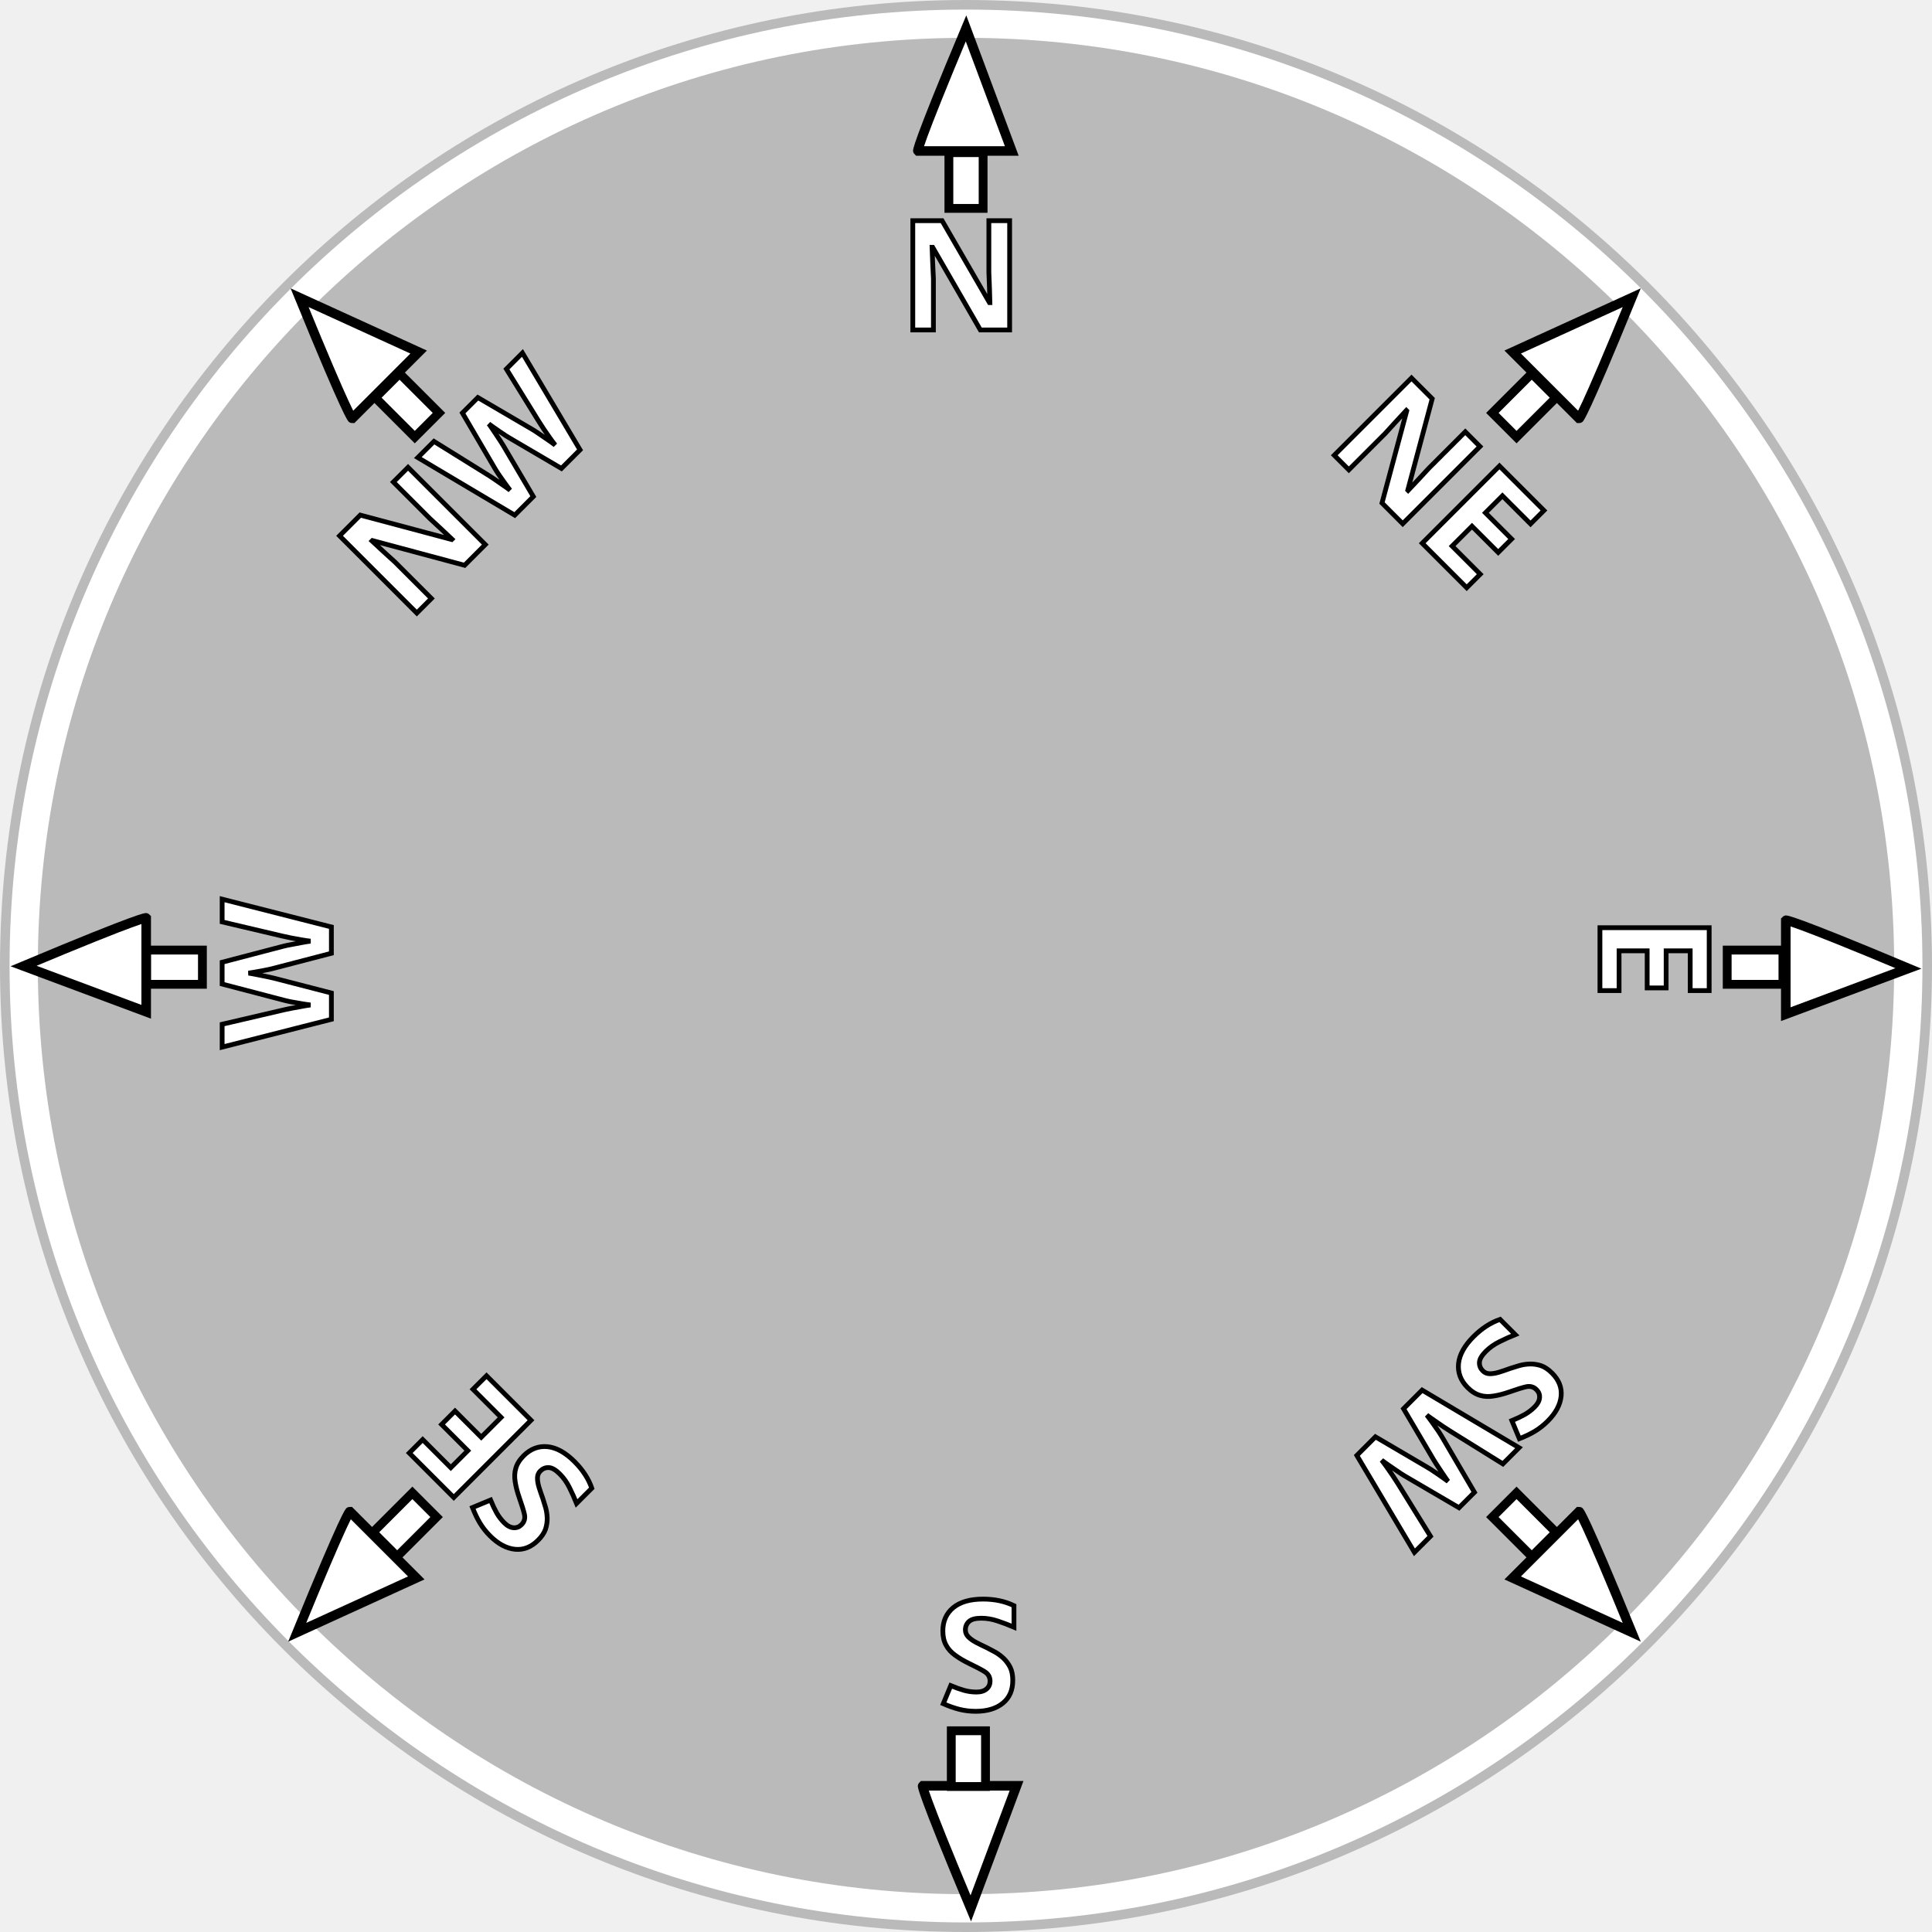
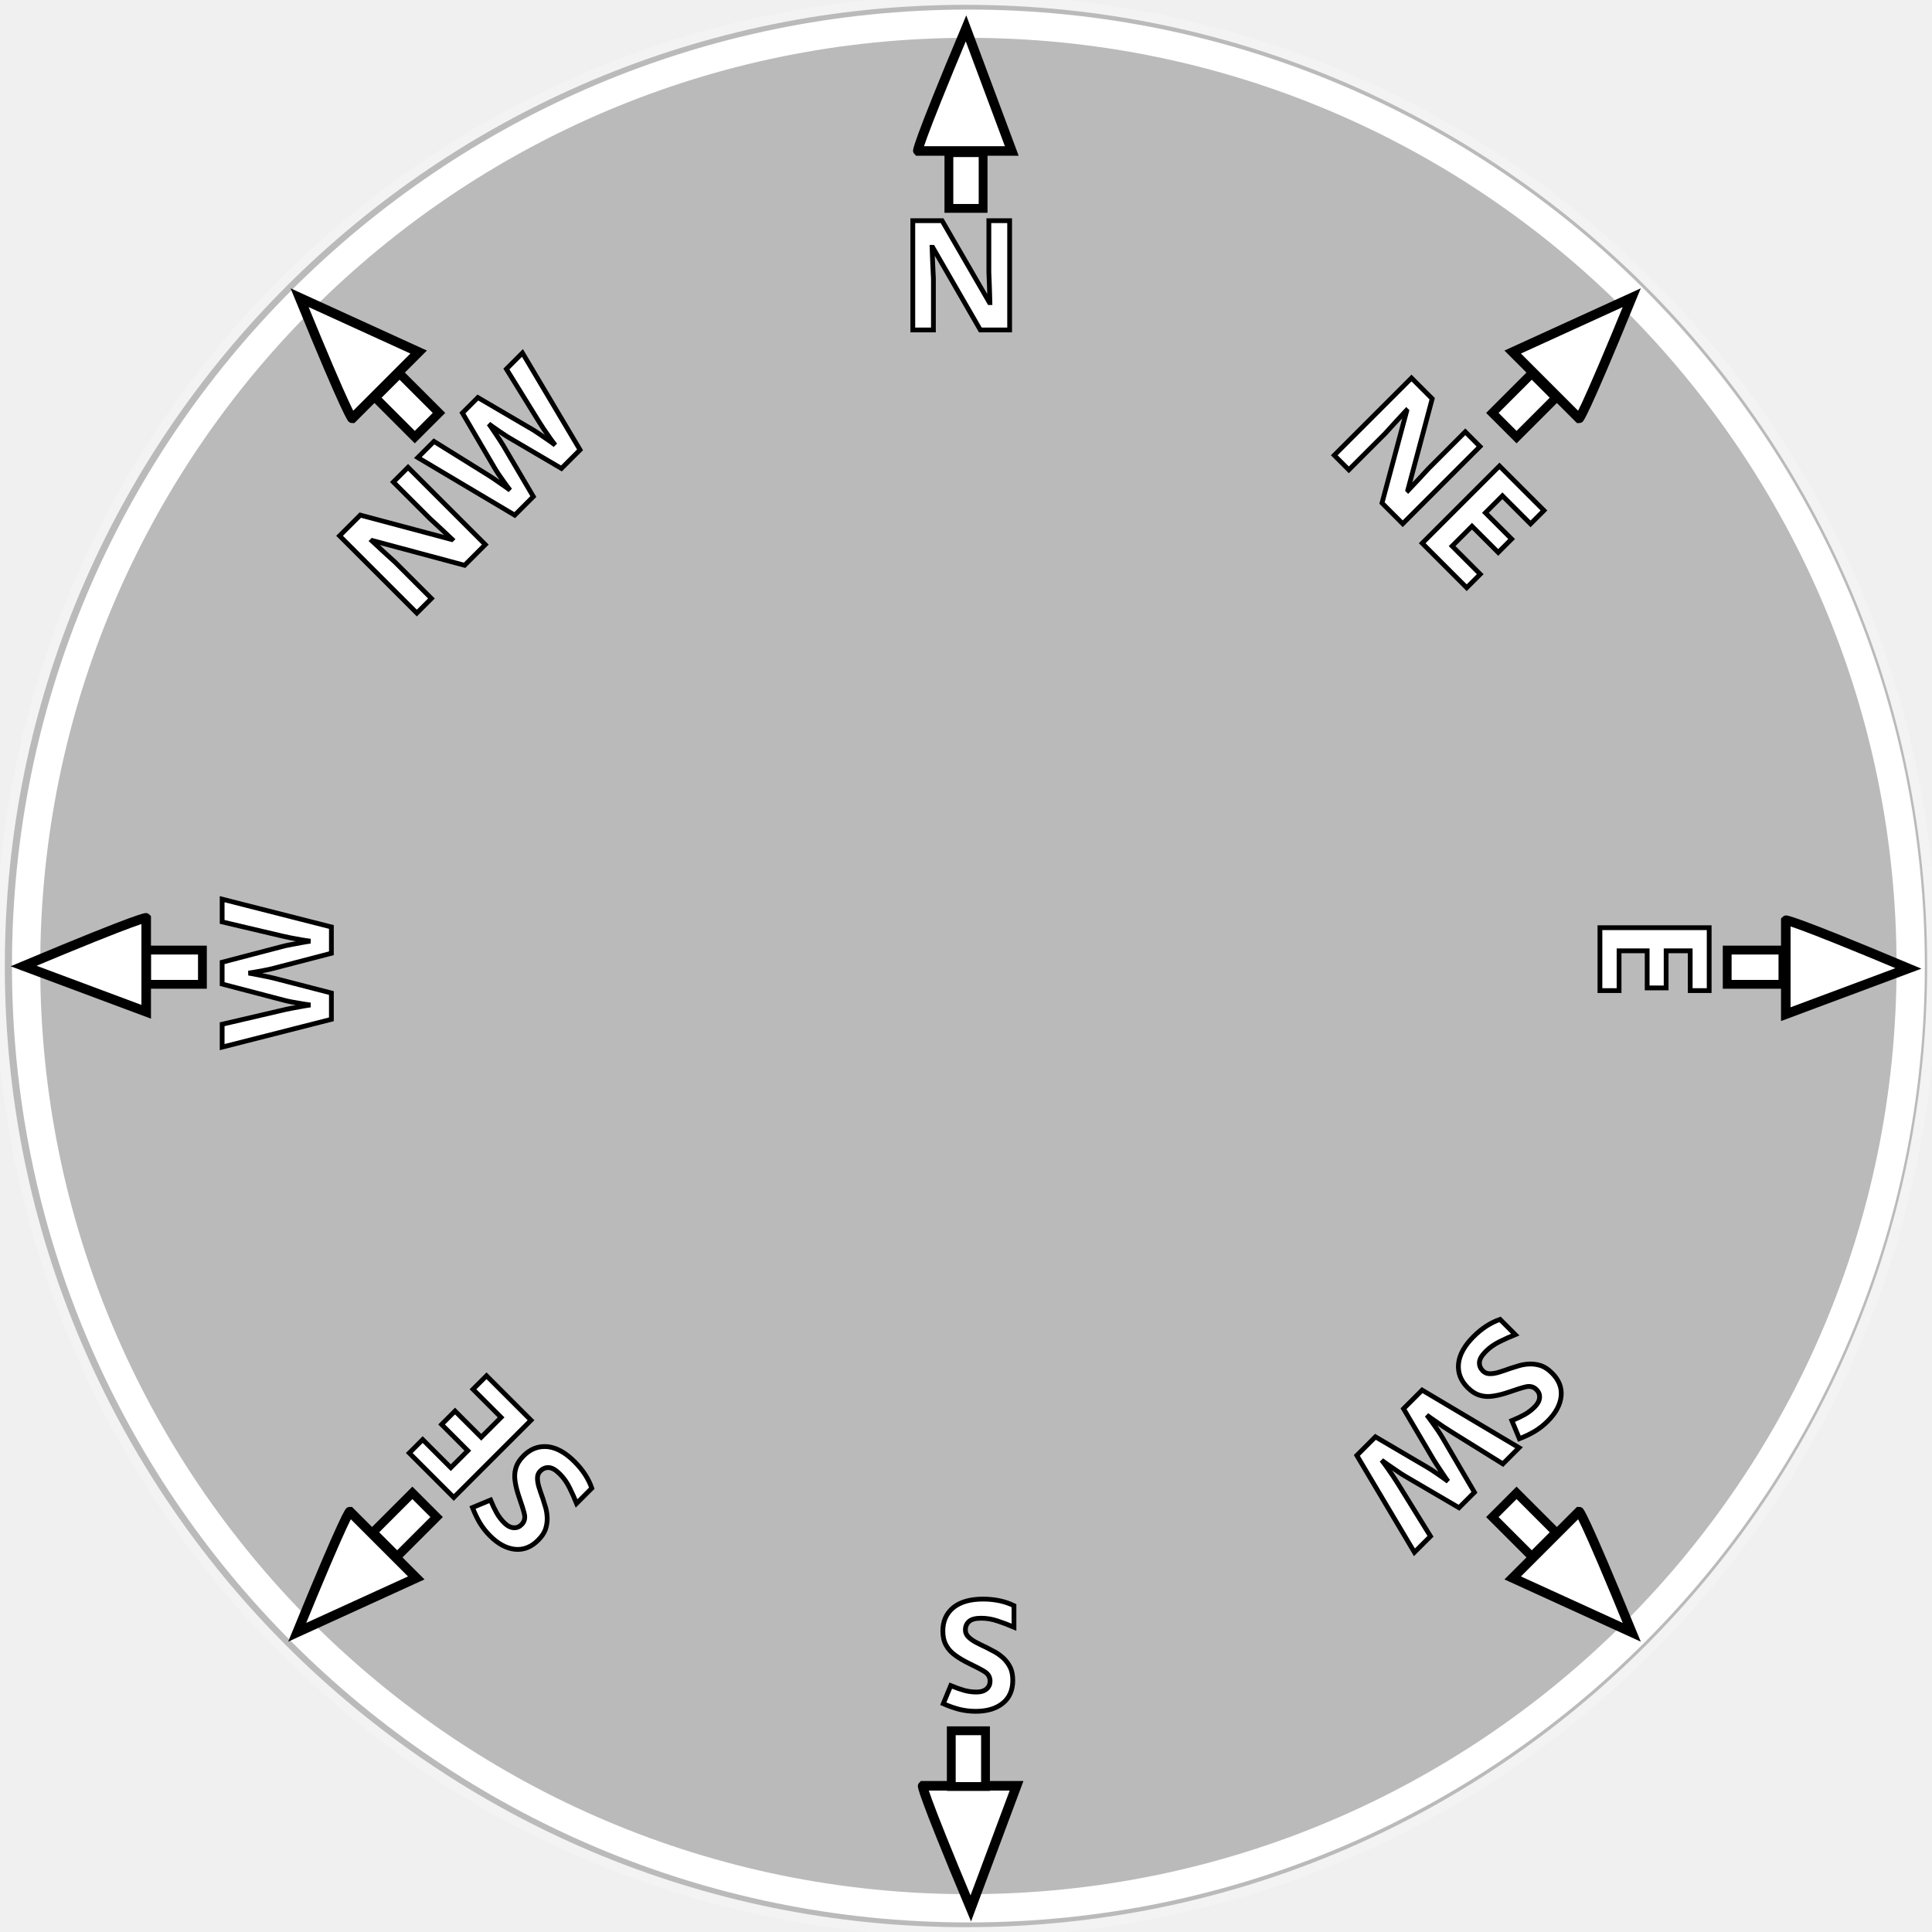
<svg xmlns="http://www.w3.org/2000/svg" width="202" height="202" id="svg7978" version="1.1">
  <defs id="defs7980" />
  <g id="layer7" transform="translate(1,1)">
-     <path transform="matrix(1.01,0,0,1.01,-1,-1)" d="M 200,100 C 200,155.228 155.228,200 100,200 44.772,200 0,155.228 0,100 0,44.772 44.772,0 100,0 155.228,0 200,44.772 200,100 z" id="path8747" style="opacity:0.224;fill:#000000;fill-opacity:1;stroke:none" />
+     <path transform="matrix(1.01,0,0,1.01,-1,-1)" d="m 200,100 a 100,100 0 1 1 -200,0 100,100 0 1 1 200,0 z" id="path8747" style="opacity:0.224;fill:#000000;fill-opacity:1;stroke:#ffffff;stroke-opacity:1" />
  </g>
  <g id="layer1" transform="translate(1,-851.3622)">
-     <path style="fill:none;stroke:#ffffff;stroke-width:3;stroke-linecap:round;stroke-linejoin:bevel;stroke-miterlimit:4;stroke-opacity:1;stroke-dasharray:none;stroke-dashoffset:0" id="path7988" d="M 200,100 C 200,155.228 155.228,200 100,200 44.772,200 0,155.228 0,100 0,44.772 44.772,0 100,0 155.228,0 200,44.772 200,100 z" transform="matrix(0.9852217,0,0,0.9852217,1.477833,853.84)" />
+     <path style="fill:none;stroke:#ffffff;stroke-width:3;stroke-linecap:round;stroke-linejoin:bevel;stroke-miterlimit:4;stroke-opacity:1;stroke-dasharray:none;stroke-dashoffset:0" id="path7988" d="m 200,100 a 100,100 0 1 1 -200,0 100,100 0 1 1 200,0 z" transform="matrix(0.9852217,0,0,0.9852217,1.727833,853.84)" />
    <text xml:space="preserve" style="font-size:16px;font-style:normal;font-variant:normal;font-weight:bold;font-stretch:normal;text-align:start;line-height:125%;letter-spacing:0px;word-spacing:0px;writing-mode:lr-tb;text-anchor:start;fill:#ffffff;fill-opacity:1;stroke:#000000;stroke-width:0.5;stroke-miterlimit:4;stroke-opacity:1;stroke-dasharray:none;font-family:Sans;-inkscape-font-specification:Sans Bold" x="93" y="885.862" id="text8501">
      <tspan id="tspan8503" x="93" y="885.862">N</tspan>
    </text>
    <path id="path8578" d="m 198.535,952.614 c -12.608,-5.289 -12.822,-5.037 -12.822,-5.037 l 0,9.57 0,0.252 z" style="fill:#ffffff;fill-opacity:1;stroke:#000000;stroke-width:1;stroke-linecap:butt;stroke-linejoin:miter;stroke-miterlimit:4;stroke-opacity:1;stroke-dasharray:none" />
    <path style="fill:#ffffff;fill-opacity:1;stroke:#000000;stroke-width:1;stroke-linecap:butt;stroke-linejoin:miter;stroke-miterlimit:4;stroke-opacity:1;stroke-dasharray:none" d="m 100.501,1050.898 c -5.289,-12.608 -5.037,-12.822 -5.037,-12.822 l 9.57,0 0.252,0 z" id="path8591" />
    <path id="path8593" d="m 1.463,952.364 c 12.608,-5.289 12.822,-5.037 12.822,-5.037 l 0,9.57 0,0.252 z" style="fill:#ffffff;fill-opacity:1;stroke:#000000;stroke-width:1;stroke-linecap:butt;stroke-linejoin:miter;stroke-miterlimit:4;stroke-opacity:1;stroke-dasharray:none" />
    <text xml:space="preserve" style="font-size:16px;font-style:normal;font-variant:normal;font-weight:bold;font-stretch:normal;text-align:start;line-height:125%;letter-spacing:0px;word-spacing:0px;writing-mode:lr-tb;text-anchor:start;fill:#ffffff;fill-opacity:1;stroke:#000000;stroke-width:0.5;stroke-miterlimit:4;stroke-opacity:1;stroke-dasharray:none;font-family:Sans;-inkscape-font-specification:Sans Bold" x="946.917" y="-166.281" id="text8595" transform="matrix(0,1,-1,0,0,0)">
      <tspan x="946.917" y="-166.281" id="tspan8599">E</tspan>
    </text>
    <text xml:space="preserve" style="font-size:16px;font-style:normal;font-variant:normal;font-weight:bold;font-stretch:normal;text-align:start;line-height:125%;letter-spacing:0px;word-spacing:0px;writing-mode:lr-tb;text-anchor:start;fill:#ffffff;fill-opacity:1;stroke:#000000;stroke-width:0.5;stroke-miterlimit:4;stroke-opacity:1;stroke-dasharray:none;font-family:Sans;-inkscape-font-specification:Sans Bold" x="-105.75" y="-1018.714" id="text8603" transform="scale(-1,-1)">
      <tspan id="tspan8605" x="-105.75" y="-1018.714">S</tspan>
    </text>
    <text xml:space="preserve" style="font-size:16px;font-style:normal;font-variant:normal;font-weight:bold;font-stretch:normal;text-align:start;line-height:125%;letter-spacing:0px;word-spacing:0px;writing-mode:lr-tb;text-anchor:start;fill:#ffffff;fill-opacity:1;stroke:#000000;stroke-width:0.5;stroke-miterlimit:4;stroke-opacity:1;stroke-dasharray:none;font-family:Sans;-inkscape-font-specification:Sans Bold" x="-960.843" y="33.645" id="text8607" transform="matrix(0,-1,1,0,0,0)">
      <tspan id="tspan8609" x="-960.843" y="33.645">W</tspan>
    </text>
    <rect style="fill:#ffffff;fill-opacity:1;fill-rule:nonzero;stroke:#000000;stroke-width:0.922;stroke-opacity:1" id="rect8623" width="3.578" height="5.828" x="950.698" y="-185.414" transform="matrix(0,1,-1,0,0,0)" />
    <g id="g8688">
      <path id="path8507" d="m 100.001,854.326 c -5.289,12.608 -5.037,12.822 -5.037,12.822 l 9.57,0 0.252,0 z" style="fill:#ffffff;fill-opacity:1;stroke:#000000;stroke-width:1;stroke-linecap:butt;stroke-linejoin:miter;stroke-miterlimit:4;stroke-opacity:1;stroke-dasharray:none" />
      <rect style="fill:#ffffff;fill-opacity:1;fill-rule:nonzero;stroke:#000000;stroke-width:0.922;stroke-opacity:1" id="rect8625" width="3.578" height="5.828" x="98.211" y="867.323" />
    </g>
    <rect transform="scale(-1,-1)" y="-1038.151" x="-102.039" height="5.828" width="3.578" id="rect8627" style="fill:#ffffff;fill-opacity:1;fill-rule:nonzero;stroke:#000000;stroke-width:0.922;stroke-opacity:1" />
    <rect style="fill:#ffffff;fill-opacity:1;fill-rule:nonzero;stroke:#000000;stroke-width:0.922;stroke-opacity:1" id="rect8629" width="3.578" height="5.828" x="950.698" y="-20.164" transform="matrix(0,1,-1,0,0,0)" />
    <g id="g8692" transform="matrix(0.7071068,-0.7071068,0.7071068,0.7071068,-644.4892,349.0991)">
      <path style="fill:#ffffff;fill-opacity:1;stroke:#000000;stroke-width:1;stroke-linecap:butt;stroke-linejoin:miter;stroke-miterlimit:4;stroke-opacity:1;stroke-dasharray:none" d="m 100.001,854.326 c -5.289,12.608 -5.037,12.822 -5.037,12.822 l 9.57,0 0.252,0 z" id="path8694" />
      <rect y="867.323" x="98.211" height="5.828" width="3.578" id="rect8696" style="fill:#ffffff;fill-opacity:1;fill-rule:nonzero;stroke:#000000;stroke-width:0.922;stroke-opacity:1" />
    </g>
    <g transform="matrix(-0.7071068,-0.7071068,-0.7071068,0.7071068,844.4196,349.0991)" id="g8698">
      <path id="path8700" d="m 100.001,854.326 c -5.289,12.608 -5.037,12.822 -5.037,12.822 l 9.57,0 0.252,0 z" style="fill:#ffffff;fill-opacity:1;stroke:#000000;stroke-width:1;stroke-linecap:butt;stroke-linejoin:miter;stroke-miterlimit:4;stroke-opacity:1;stroke-dasharray:none" />
      <rect style="fill:#ffffff;fill-opacity:1;fill-rule:nonzero;stroke:#000000;stroke-width:0.922;stroke-opacity:1" id="rect8702" width="3.578" height="5.828" x="98.211" y="867.323" />
    </g>
    <g transform="matrix(0.7071068,0.7071068,0.7071068,-0.7071068,-644.7392,1555.414)" id="g8704">
      <path id="path8706" d="m 100.001,854.326 c -5.289,12.608 -5.037,12.822 -5.037,12.822 l 9.57,0 0.252,0 z" style="fill:#ffffff;fill-opacity:1;stroke:#000000;stroke-width:1;stroke-linecap:butt;stroke-linejoin:miter;stroke-miterlimit:4;stroke-opacity:1;stroke-dasharray:none" />
      <rect style="fill:#ffffff;fill-opacity:1;fill-rule:nonzero;stroke:#000000;stroke-width:0.922;stroke-opacity:1" id="rect8708" width="3.578" height="5.828" x="98.211" y="867.323" />
    </g>
    <g id="g8710" transform="matrix(-0.7071068,0.7071068,-0.7071068,-0.7071068,844.4196,1555.414)">
      <path style="fill:#ffffff;fill-opacity:1;stroke:#000000;stroke-width:1;stroke-linecap:butt;stroke-linejoin:miter;stroke-miterlimit:4;stroke-opacity:1;stroke-dasharray:none" d="m 100.001,854.326 c -5.289,12.608 -5.037,12.822 -5.037,12.822 l 9.57,0 0.252,0 z" id="path8712" />
      <rect y="867.323" x="98.211" height="5.828" width="3.578" id="rect8714" style="fill:#ffffff;fill-opacity:1;fill-rule:nonzero;stroke:#000000;stroke-width:0.922;stroke-opacity:1" />
    </g>
    <text id="text8716" y="677.436" x="-618.656" style="font-size:16px;font-style:normal;font-variant:normal;font-weight:bold;font-stretch:normal;text-align:start;line-height:125%;letter-spacing:0px;word-spacing:0px;writing-mode:lr-tb;text-anchor:start;fill:#ffffff;fill-opacity:1;stroke:#000000;stroke-width:0.5;stroke-miterlimit:4;stroke-opacity:1;stroke-dasharray:none;font-family:Sans;-inkscape-font-specification:Sans Bold" xml:space="preserve" transform="matrix(0.7071068,-0.7071068,0.7071068,0.7071068,0,0)">
      <tspan y="677.436" x="-618.656" id="tspan8718" style="stroke-width:0.5">NW</tspan>
    </text>
    <text xml:space="preserve" style="font-size:16px;font-style:normal;font-variant:normal;font-weight:bold;font-stretch:normal;text-align:start;line-height:125%;letter-spacing:0px;word-spacing:0px;writing-mode:lr-tb;text-anchor:start;fill:#ffffff;fill-opacity:1;stroke:#000000;stroke-width:0.5;stroke-miterlimit:4;stroke-opacity:1;stroke-dasharray:none;font-family:Sans;-inkscape-font-specification:Sans Bold" x="732.159" y="537.727" id="text8720" transform="matrix(0.7071068,0.7071068,-0.7071068,0.7071068,0,0)">
      <tspan id="tspan8722" x="732.159" y="537.727" style="stroke-width:0.5">NE</tspan>
    </text>
    <text xml:space="preserve" style="font-size:16px;font-style:normal;font-variant:normal;font-weight:bold;font-stretch:normal;text-align:start;line-height:125%;letter-spacing:0px;word-spacing:0px;writing-mode:lr-tb;text-anchor:start;fill:#ffffff;fill-opacity:1;stroke:#000000;stroke-width:0.5;stroke-miterlimit:4;stroke-opacity:1;stroke-dasharray:none;font-family:Sans;-inkscape-font-specification:Sans Bold" x="-755.807" y="-668.451" id="text8724" transform="matrix(-0.7071068,-0.7071068,0.7071068,-0.7071068,0,0)">
      <tspan id="tspan8726" x="-755.807" y="-668.451" style="stroke-width:0.5">SE</tspan>
    </text>
    <text xml:space="preserve" style="font-size:16px;font-style:normal;font-variant:normal;font-weight:bold;font-stretch:normal;text-align:start;line-height:125%;letter-spacing:0px;word-spacing:0px;writing-mode:lr-tb;text-anchor:start;fill:#ffffff;fill-opacity:1;stroke:#000000;stroke-width:0.5;stroke-miterlimit:4;stroke-opacity:1;stroke-dasharray:none;font-family:Sans;-inkscape-font-specification:Sans Bold" x="588.62" y="-809.21" id="text8728" transform="matrix(-0.7071068,0.7071068,-0.7071068,-0.7071068,0,0)">
      <tspan id="tspan8730" x="588.62" y="-809.21" style="stroke-width:0.5">SW</tspan>
    </text>
  </g>
+   <g id="layer8" />
</svg>
